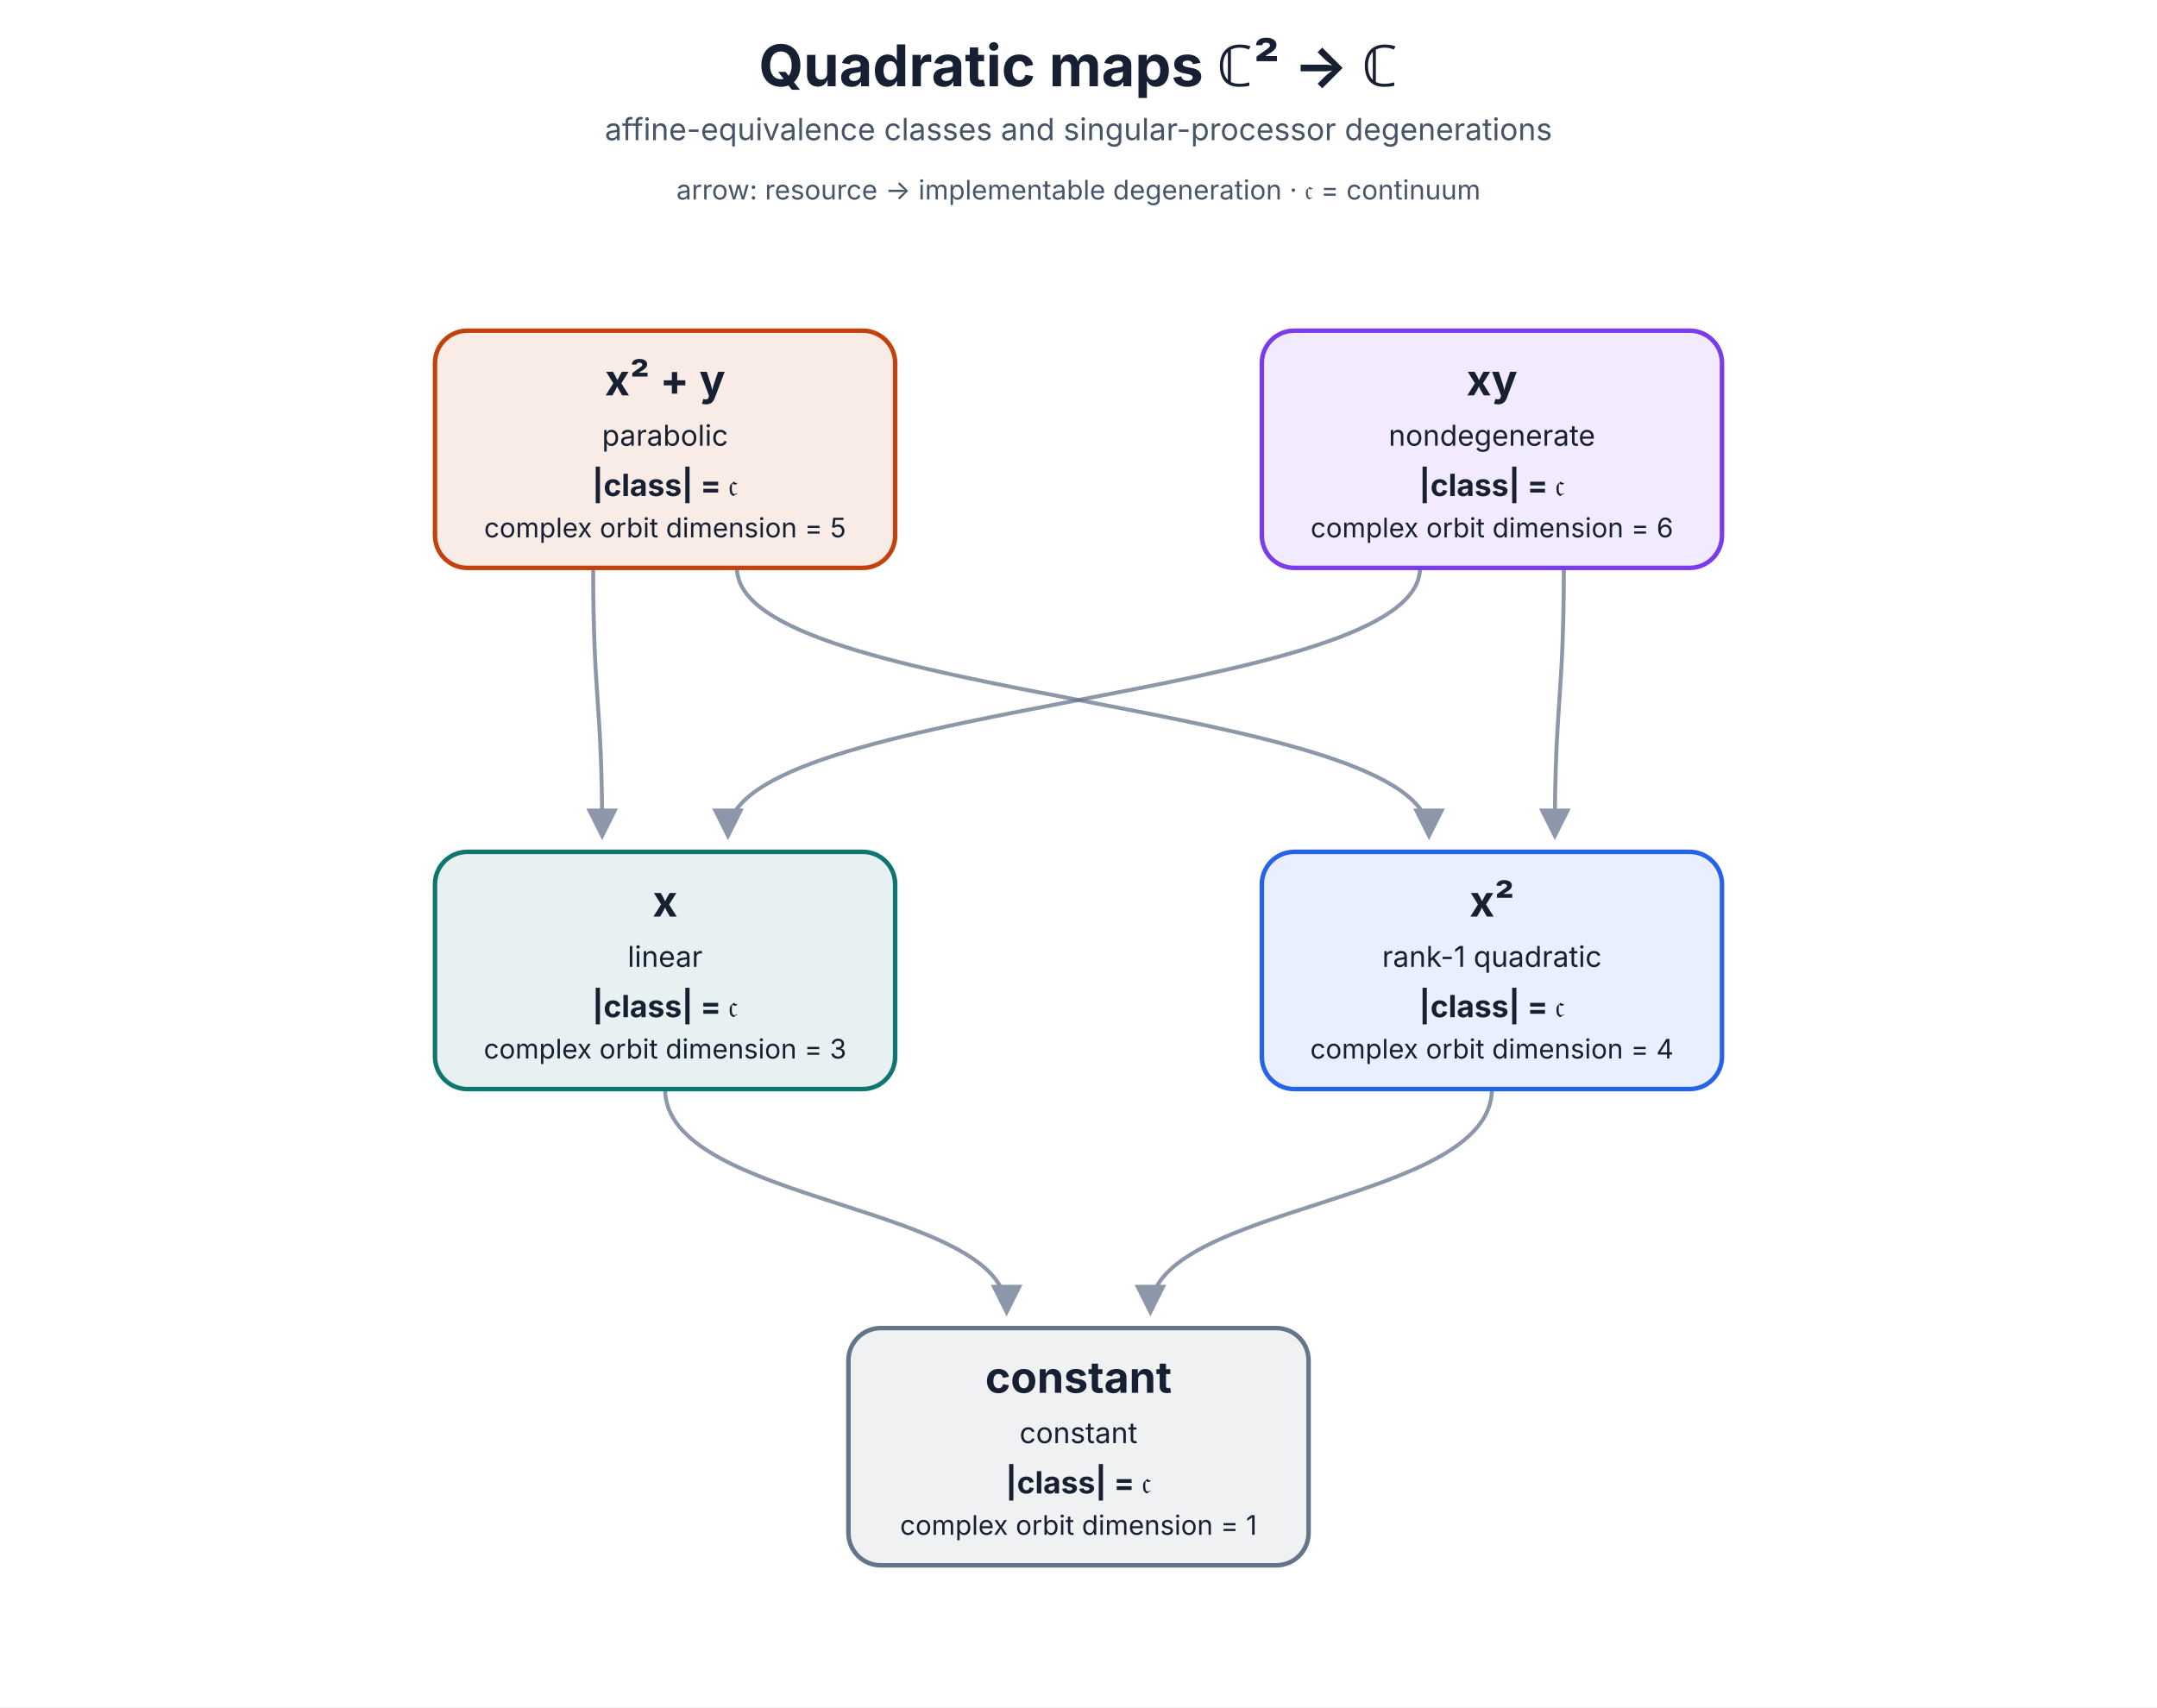
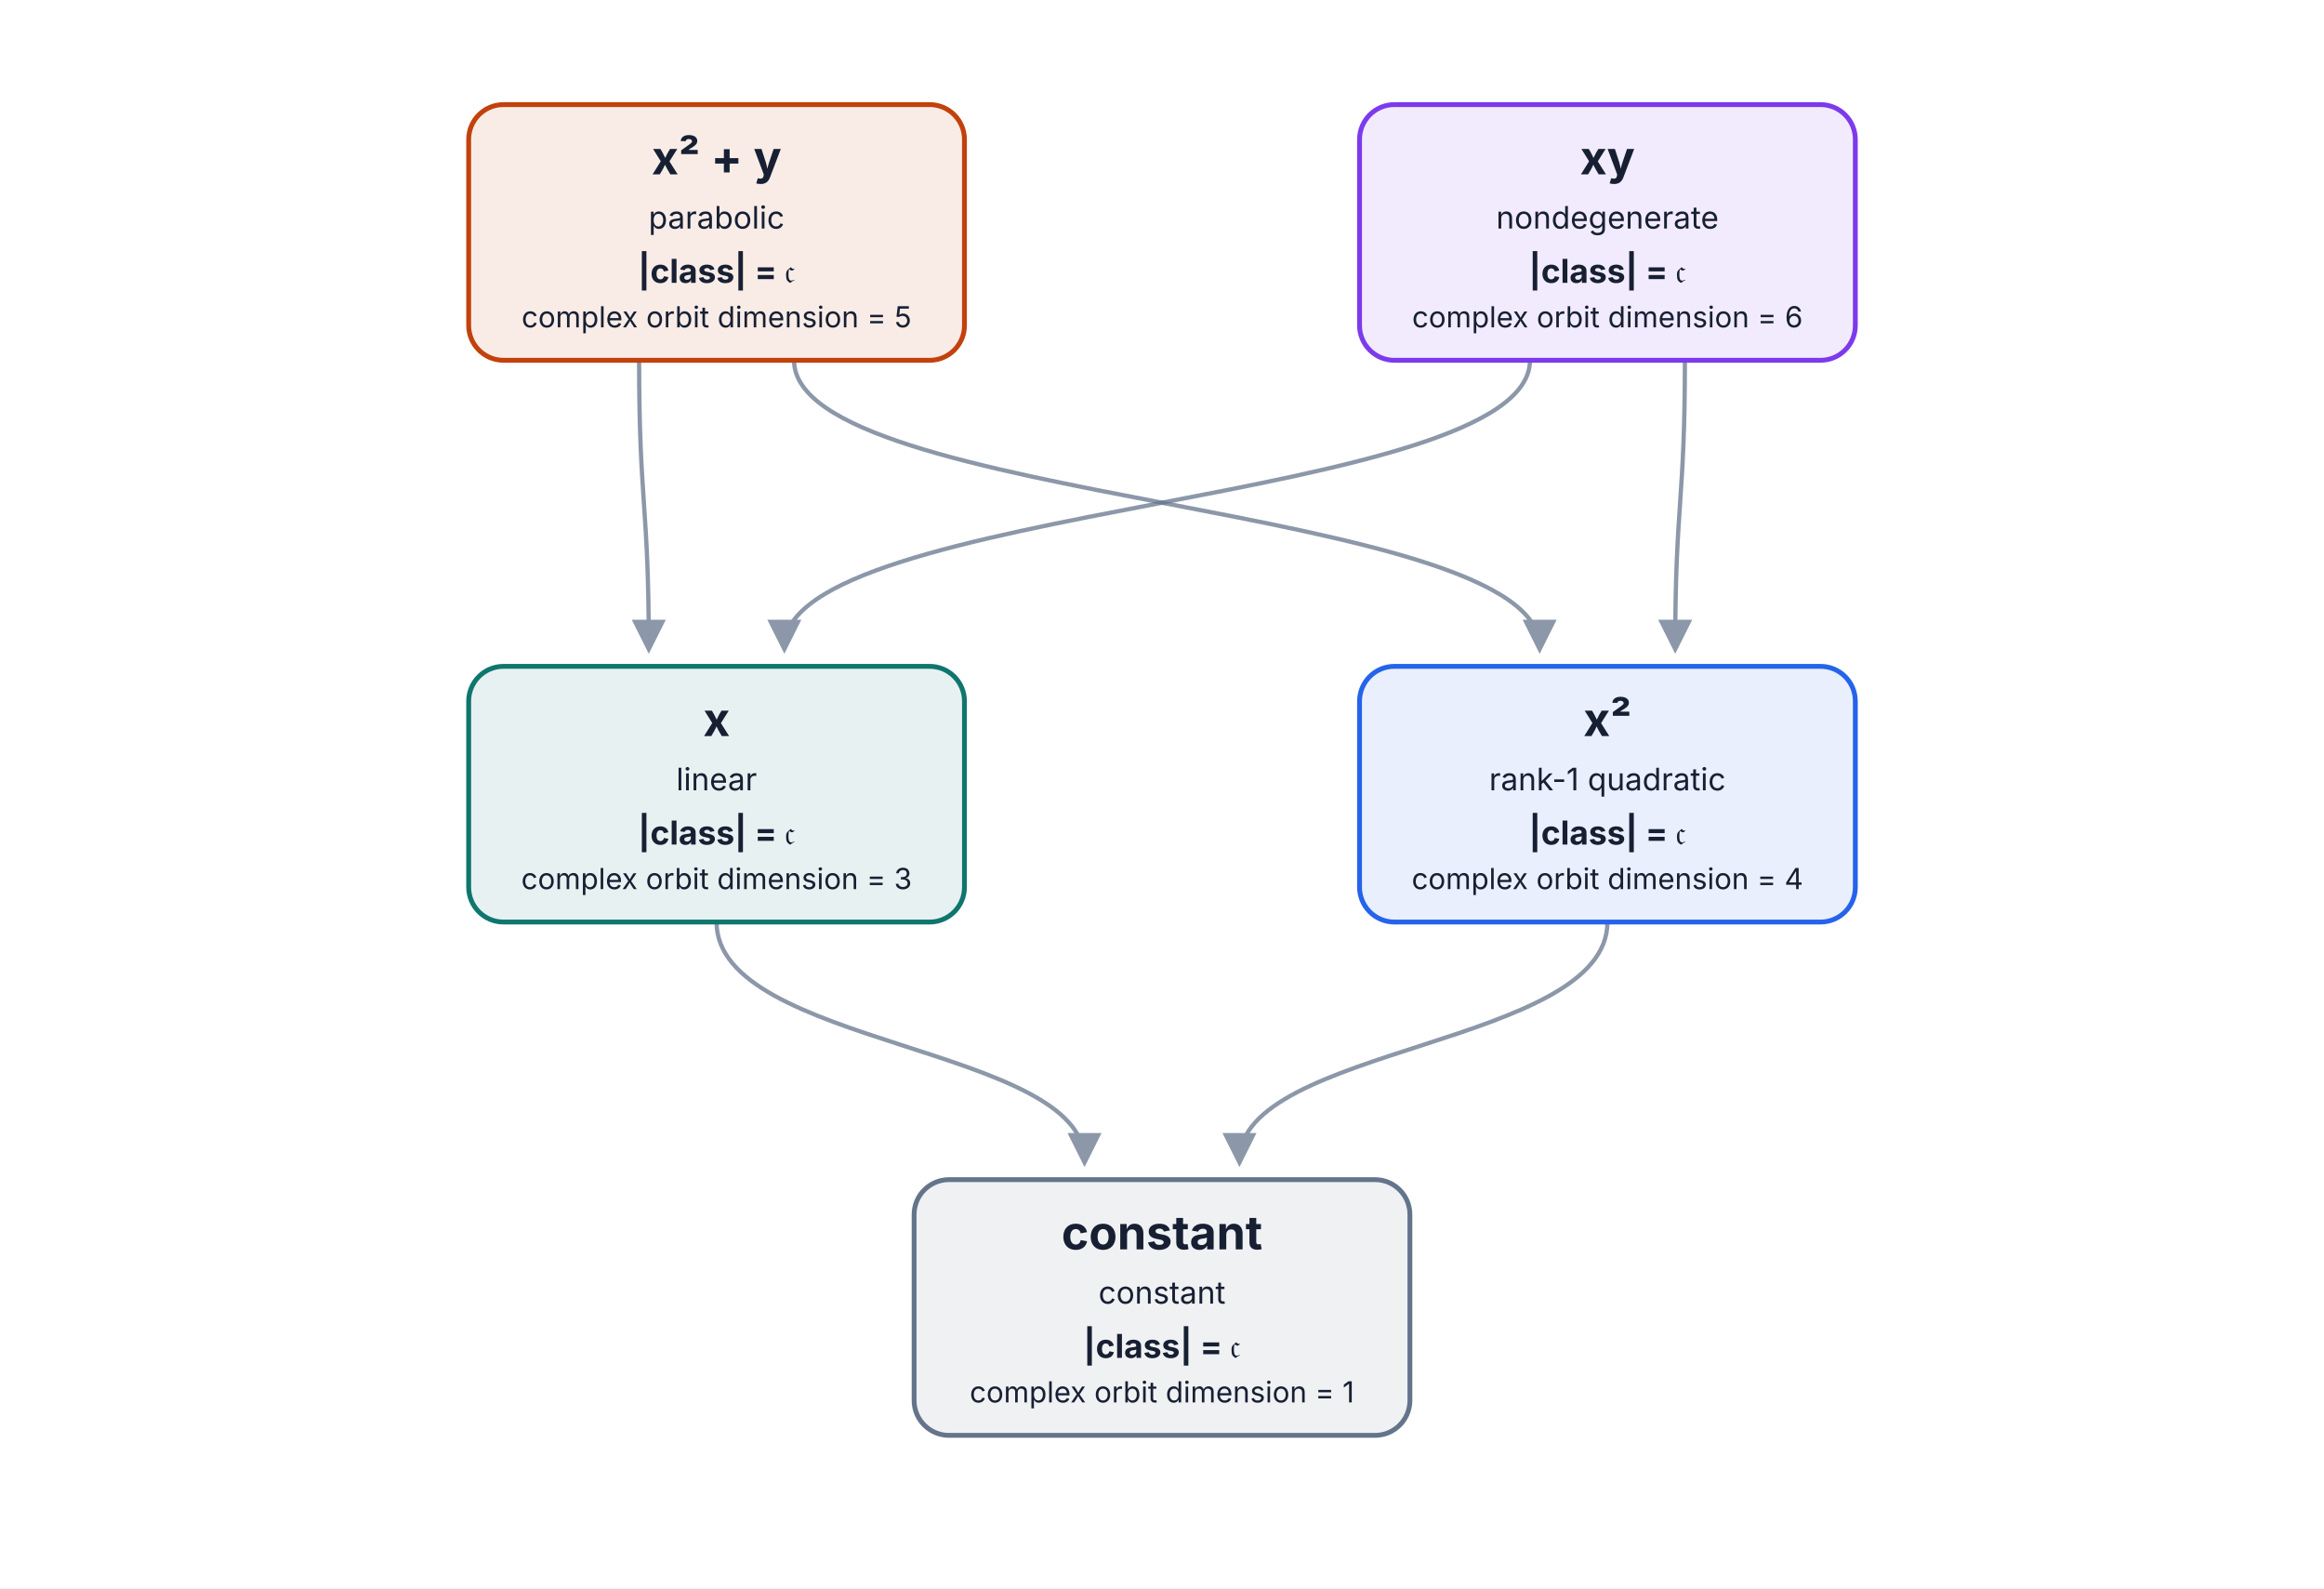
- <svg xmlns="http://www.w3.org/2000/svg" width="1200" height="950" viewBox="0 0 1200 950" role="img" aria-labelledby="title description">
+ <svg xmlns="http://www.w3.org/2000/svg" width="1200" height="820" viewBox="0 130 1200 820" role="img" aria-labelledby="title description">
  <defs>
    <marker id="arrow" viewBox="0 0 10 10" refX="8" refY="5" markerWidth="8" markerHeight="8" orient="auto-start-reverse">
      <path d="M 0 0 L 10 5 L 0 10 z" fill="#64748b" />
    </marker>
    <style>
      .edge { fill: none; stroke: #64748b; stroke-width: 2.2; opacity: .74; }
      .node text { fill: #172033; text-anchor: middle;
                   font-family: Inter, ui-sans-serif, system-ui, sans-serif; }
      .form { font-size: 24px; font-weight: 700; }
      .kind { font-size: 16px; fill: #475569; }
      .size { font-size: 17px; font-weight: 650; font-variant-numeric: tabular-nums; }
      .dimension { font-size: 15px; fill: #475569; }
      .title { fill: #172033; font: 700 32px Inter, ui-sans-serif, system-ui, sans-serif; }
      .subtitle { fill: #475569; font: 17px Inter, ui-sans-serif, system-ui, sans-serif; }
      .legend { fill: #475569; font: 15px Inter, ui-sans-serif, system-ui, sans-serif; }
    </style>
  </defs>
  <rect width="1200" height="950" fill="#ffffff" />
-   <text class="title" x="600" y="48" text-anchor="middle">
-     Quadratic maps ℂ² → ℂ
-   </text>
-   <text class="subtitle" x="600" y="78" text-anchor="middle">
-     affine-equivalence classes and singular-processor degenerations
-   </text>
-   <text class="legend" x="600" y="111" text-anchor="middle">
-     arrow: resource → implementable degeneration · 𝔠 = continuum
-   </text>
  <path class="edge" d="M 330 316 C 330 390, 335 390, 335 464" marker-end="url(#arrow)" />
  <path class="edge" d="M 410 316 C 410 390, 795 390, 795 464" marker-end="url(#arrow)" />
  <path class="edge" d="M 790 316 C 790 390, 405 390, 405 464" marker-end="url(#arrow)" />
  <path class="edge" d="M 870 316 C 870 390, 865 390, 865 464" marker-end="url(#arrow)" />
  <path class="edge" d="M 370 606 C 370 670, 560 670, 560 729" marker-end="url(#arrow)" />
  <path class="edge" d="M 830 606 C 830 670, 640 670, 640 729" marker-end="url(#arrow)" />
  <g class="node parabolic" transform="translate(370 250)">
    <rect x="-128" y="-66" width="256" height="132" rx="18" fill="#c2410c" fill-opacity="0.10" stroke="#c2410c" stroke-width="2.5" />
    <text class="form" x="0" y="-30">x² + y</text>
    <text class="kind" x="0" y="-2">parabolic</text>
    <text class="size" x="0" y="26">|class| = 𝔠</text>
    <text class="dimension" x="0" y="49">complex orbit dimension = 5</text>
  </g>
  <g class="node nondegenerate" transform="translate(830 250)">
    <rect x="-128" y="-66" width="256" height="132" rx="18" fill="#7c3aed" fill-opacity="0.10" stroke="#7c3aed" stroke-width="2.5" />
    <text class="form" x="0" y="-30">xy</text>
    <text class="kind" x="0" y="-2">nondegenerate</text>
    <text class="size" x="0" y="26">|class| = 𝔠</text>
    <text class="dimension" x="0" y="49">complex orbit dimension = 6</text>
  </g>
  <g class="node linear" transform="translate(370 540)">
    <rect x="-128" y="-66" width="256" height="132" rx="18" fill="#0f766e" fill-opacity="0.10" stroke="#0f766e" stroke-width="2.5" />
    <text class="form" x="0" y="-30">x</text>
    <text class="kind" x="0" y="-2">linear</text>
    <text class="size" x="0" y="26">|class| = 𝔠</text>
    <text class="dimension" x="0" y="49">complex orbit dimension = 3</text>
  </g>
  <g class="node rank1" transform="translate(830 540)">
    <rect x="-128" y="-66" width="256" height="132" rx="18" fill="#2563eb" fill-opacity="0.10" stroke="#2563eb" stroke-width="2.5" />
    <text class="form" x="0" y="-30">x²</text>
    <text class="kind" x="0" y="-2">rank-1 quadratic</text>
    <text class="size" x="0" y="26">|class| = 𝔠</text>
    <text class="dimension" x="0" y="49">complex orbit dimension = 4</text>
  </g>
  <g class="node constant" transform="translate(600 805)">
    <rect x="-128" y="-66" width="256" height="132" rx="18" fill="#64748b" fill-opacity="0.10" stroke="#64748b" stroke-width="2.5" />
    <text class="form" x="0" y="-30">constant</text>
    <text class="kind" x="0" y="-2">constant</text>
    <text class="size" x="0" y="26">|class| = 𝔠</text>
    <text class="dimension" x="0" y="49">complex orbit dimension = 1</text>
  </g>
</svg>
